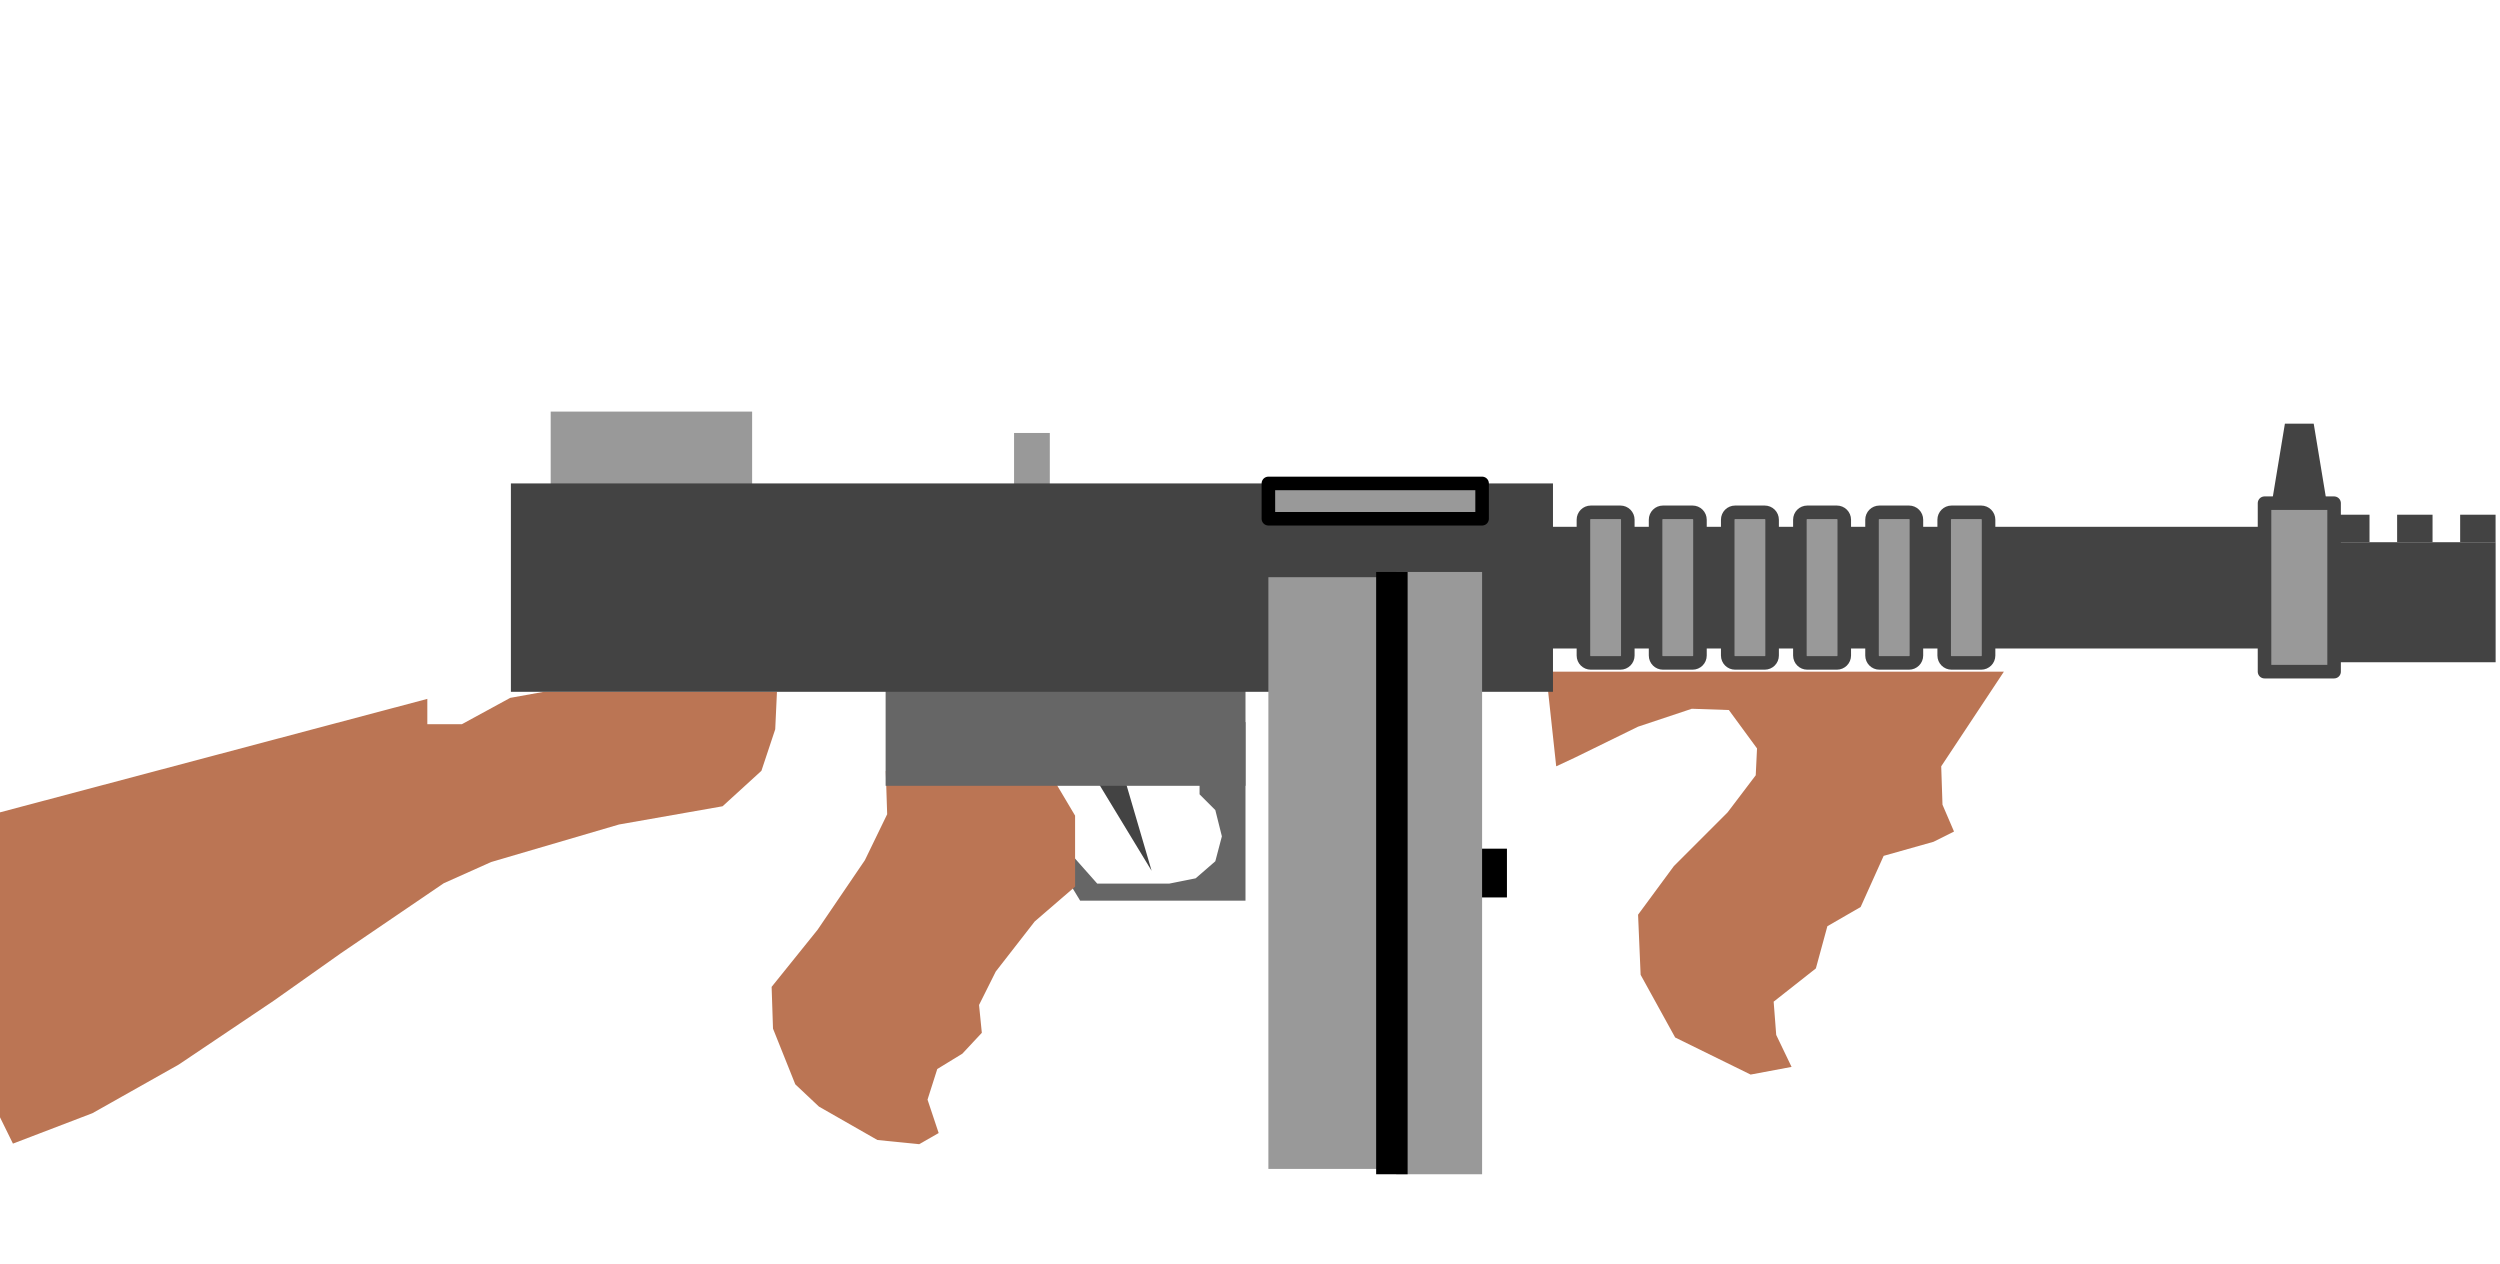
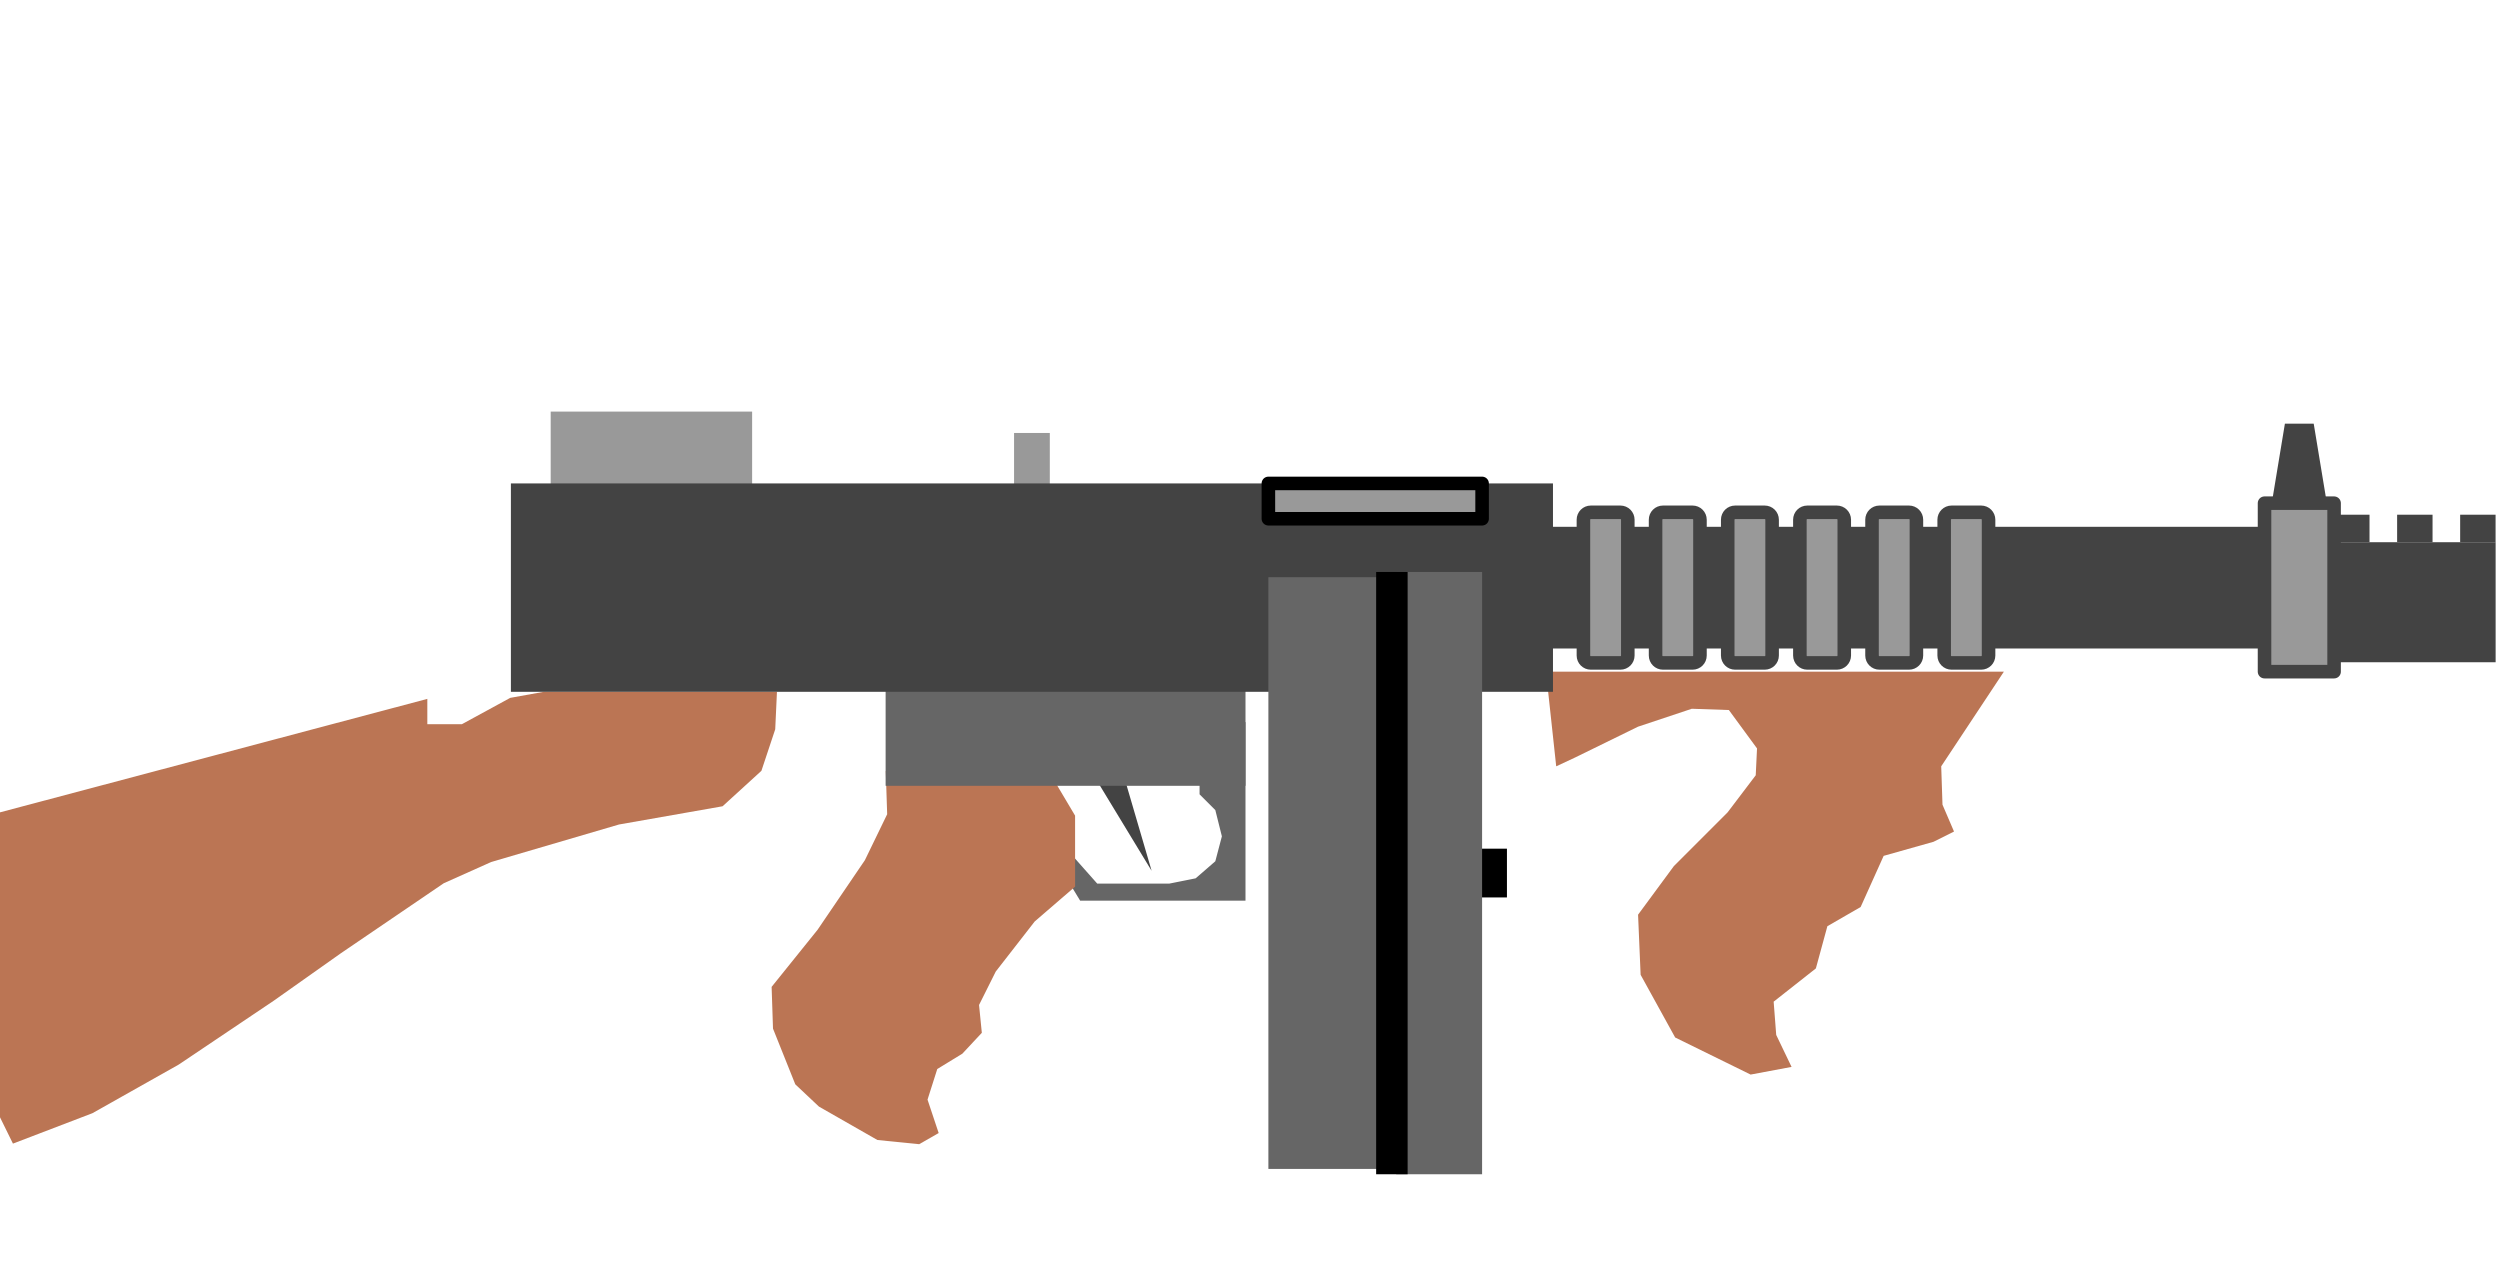
<svg xmlns="http://www.w3.org/2000/svg" version="1.1" viewBox="0.0 0.0 738.0 373.0" fill="none" stroke="none" stroke-linecap="square" stroke-miterlimit="10">
  <clipPath id="p.0">
    <path d="m0 0l738.0 0l0 373.0l-738.0 0l0 -373.0z" clip-rule="nonzero" />
  </clipPath>
  <g clip-path="url(#p.0)">
    <path fill="#000000" fill-opacity="0.0" d="m0 0l738.0 0l0 373.0l-738.0 0z" fill-rule="evenodd" />
    <path fill="#000000" d="m429.856 250.529l14.992 0l0 14.394l-14.992 0z" fill-rule="evenodd" />
    <path fill="#666666" d="m354.113 213.564l0 20.922l4.649 4.65l1.937 7.748l-1.937 7.362l-5.812 5.038l-7.747 1.549l-21.309 0l-12.01 -13.56l0.388 7.748l6.584 10.851l48.815 0l0 -23.637l0 -29.059z" fill-rule="evenodd" />
    <path fill="#bb7554" d="m160.55 204.22l68.808 0l-0.511 11.064l-4.078 12.261l-11.468 10.467l-30.581 5.382l-37.716 11.066l-14.017 6.279l-30.325 20.634l-19.877 14.055l-28.034 18.84l-25.483 14.355l-23.446 8.973l-3.822 -7.776l0 -90.015l126.146 -33.495l0 7.478l10.195 0l14.271 -7.776z" fill-rule="evenodd" />
    <path fill="#999999" d="m299.352 127.814l10.551 0l0 35.559l-10.551 0z" fill-rule="evenodd" />
    <path fill="#434343" d="m307.835 204.12l32.126 52.945l-18.016 -61.512z" fill-rule="evenodd" />
    <path fill="#bb7554" d="m456.371 198.273l135.177 0l-18.501 27.943l0.376 11.327l3.4 7.929l-6.043 3.022l-14.725 4.153l-6.796 15.104l-9.817 5.665l-3.398 12.46l-12.461 9.817l0.755 9.817l4.531 9.439l-12.084 2.264l-22.278 -10.948l-10.194 -18.501l-0.755 -17.749l10.572 -14.346l15.858 -15.861l8.305 -10.948l0.379 -7.929l-8.308 -11.329l-10.948 -0.376l-15.858 5.286l-18.504 9.063l-5.662 2.643z" fill-rule="evenodd" />
    <path fill="#bb7554" d="m261.478 227.625l48.081 0l7.808 13.152l0 20.958l-11.916 10.276l-11.509 14.793l-4.929 9.863l0.822 8.22l-5.753 6.163l-7.399 4.522l-2.877 9.039l3.289 9.864l-5.753 3.289l-12.328 -1.234l-17.262 -9.864l-6.984 -6.575l-6.577 -16.438l-0.409 -12.328l13.562 -16.85l13.971 -20.549l6.577 -13.562z" fill-rule="evenodd" />
    <path fill="#666666" d="m261.436 197.827l106.236 0l0 34.142l-106.236 0z" fill-rule="evenodd" />
    <path fill="#999999" d="m162.562 121.501l59.465 0l0 25.89l-59.465 0z" fill-rule="evenodd" />
    <path fill="#434343" d="m150.816 142.709l307.622 0l0 61.512l-307.622 0z" fill-rule="evenodd" />
    <path fill="#434343" d="m670.251 150.795l4.252 -25.732l8.504 0l4.252 25.732z" fill-rule="evenodd" />
    <path fill="#434343" d="m689.023 160.062l47.685 0l0 35.433l-47.685 0z" fill-rule="evenodd" />
    <path fill="#434343" d="m689.024 151.942l10.457 0l0 8.126l-10.457 0z" fill-rule="evenodd" />
    <path fill="#999999" d="m668.488 148.542l20.535 0l0 49.732l-20.535 0z" fill-rule="evenodd" />
    <path stroke="#434343" stroke-width="4.0" stroke-linejoin="round" stroke-linecap="butt" d="m668.488 148.542l20.535 0l0 49.732l-20.535 0z" fill-rule="evenodd" />
-     <path fill="#999999" d="m374.428 170.389l37.071 0l0 174.677l-37.071 0z" fill-rule="evenodd" />
-     <path fill="#999999" d="m412.16 168.845l25.354 0l0 177.795l-25.354 0z" fill-rule="evenodd" />
+     <path fill="#666666" d="m374.428 170.389l37.071 0l0 174.677l-37.071 0z" fill-rule="evenodd" />
+     <path fill="#666666" d="m412.16 168.845l25.354 0l0 177.795l-25.354 0z" fill-rule="evenodd" />
    <path fill="#000000" d="m406.239 168.845l9.291 0l0 177.795l-9.291 0z" fill-rule="evenodd" />
    <path fill="#999999" d="m374.428 142.709l63.087 0l0 10.425l-63.087 0z" fill-rule="evenodd" />
    <path stroke="#000000" stroke-width="4.0" stroke-linejoin="round" stroke-linecap="butt" d="m374.428 142.709l63.087 0l0 10.425l-63.087 0z" fill-rule="evenodd" />
    <path fill="#434343" d="m456.89 155.513l212.756 0l0 35.923l-212.756 0z" fill-rule="evenodd" />
    <path fill="#999999" d="m467.426 153.421l0 0c0 -1.206 0.978 -2.184 2.184 -2.184l8.735 0l0 0c0.579 0 1.135 0.23 1.544 0.64c0.41 0.41 0.64 0.965 0.64 1.544l0 40.087c0 1.206 -0.978 2.184 -2.184 2.184l-8.735 0c-1.206 0 -2.184 -0.978 -2.184 -2.184z" fill-rule="evenodd" />
    <path stroke="#434343" stroke-width="4.0" stroke-linejoin="round" stroke-linecap="butt" d="m467.426 153.421l0 0c0 -1.206 0.978 -2.184 2.184 -2.184l8.735 0l0 0c0.579 0 1.135 0.23 1.544 0.64c0.41 0.41 0.64 0.965 0.64 1.544l0 40.087c0 1.206 -0.978 2.184 -2.184 2.184l-8.735 0c-1.206 0 -2.184 -0.978 -2.184 -2.184z" fill-rule="evenodd" />
    <path fill="#999999" d="m488.726 153.421l0 0c0 -1.206 0.978 -2.184 2.184 -2.184l8.735 0l0 0c0.579 0 1.135 0.23 1.544 0.64c0.41 0.41 0.64 0.965 0.64 1.544l0 40.087c0 1.206 -0.978 2.184 -2.184 2.184l-8.735 0c-1.206 0 -2.184 -0.978 -2.184 -2.184z" fill-rule="evenodd" />
    <path stroke="#434343" stroke-width="4.0" stroke-linejoin="round" stroke-linecap="butt" d="m488.726 153.421l0 0c0 -1.206 0.978 -2.184 2.184 -2.184l8.735 0l0 0c0.579 0 1.135 0.23 1.544 0.64c0.41 0.41 0.64 0.965 0.64 1.544l0 40.087c0 1.206 -0.978 2.184 -2.184 2.184l-8.735 0c-1.206 0 -2.184 -0.978 -2.184 -2.184z" fill-rule="evenodd" />
    <path fill="#999999" d="m510.025 153.421l0 0c0 -1.206 0.978 -2.184 2.184 -2.184l8.735 0l0 0c0.579 0 1.135 0.23 1.544 0.64c0.409 0.41 0.64 0.965 0.64 1.544l0 40.087c0 1.206 -0.978 2.184 -2.184 2.184l-8.735 0c-1.206 0 -2.184 -0.978 -2.184 -2.184z" fill-rule="evenodd" />
    <path stroke="#434343" stroke-width="4.0" stroke-linejoin="round" stroke-linecap="butt" d="m510.025 153.421l0 0c0 -1.206 0.978 -2.184 2.184 -2.184l8.735 0l0 0c0.579 0 1.135 0.23 1.544 0.64c0.409 0.41 0.64 0.965 0.64 1.544l0 40.087c0 1.206 -0.978 2.184 -2.184 2.184l-8.735 0c-1.206 0 -2.184 -0.978 -2.184 -2.184z" fill-rule="evenodd" />
    <path fill="#999999" d="m531.324 153.421l0 0c0 -1.206 0.978 -2.184 2.184 -2.184l8.735 0l0 0c0.579 0 1.135 0.23 1.544 0.64c0.41 0.41 0.64 0.965 0.64 1.544l0 40.087c0 1.206 -0.978 2.184 -2.184 2.184l-8.735 0c-1.206 0 -2.184 -0.978 -2.184 -2.184z" fill-rule="evenodd" />
    <path stroke="#434343" stroke-width="4.0" stroke-linejoin="round" stroke-linecap="butt" d="m531.324 153.421l0 0c0 -1.206 0.978 -2.184 2.184 -2.184l8.735 0l0 0c0.579 0 1.135 0.23 1.544 0.64c0.41 0.41 0.64 0.965 0.64 1.544l0 40.087c0 1.206 -0.978 2.184 -2.184 2.184l-8.735 0c-1.206 0 -2.184 -0.978 -2.184 -2.184z" fill-rule="evenodd" />
    <path fill="#999999" d="m552.623 153.421l0 0c0 -1.206 0.978 -2.184 2.184 -2.184l8.735 0l0 0c0.579 0 1.135 0.23 1.544 0.64c0.41 0.41 0.64 0.965 0.64 1.544l0 40.087c0 1.206 -0.978 2.184 -2.184 2.184l-8.735 0c-1.206 0 -2.184 -0.978 -2.184 -2.184z" fill-rule="evenodd" />
    <path stroke="#434343" stroke-width="4.0" stroke-linejoin="round" stroke-linecap="butt" d="m552.623 153.421l0 0c0 -1.206 0.978 -2.184 2.184 -2.184l8.735 0l0 0c0.579 0 1.135 0.23 1.544 0.64c0.41 0.41 0.64 0.965 0.64 1.544l0 40.087c0 1.206 -0.978 2.184 -2.184 2.184l-8.735 0c-1.206 0 -2.184 -0.978 -2.184 -2.184z" fill-rule="evenodd" />
    <path fill="#999999" d="m573.922 153.421l0 0c0 -1.206 0.978 -2.184 2.184 -2.184l8.735 0l0 0c0.579 0 1.135 0.23 1.544 0.64c0.41 0.41 0.64 0.965 0.64 1.544l0 40.087c0 1.206 -0.978 2.184 -2.184 2.184l-8.735 0c-1.206 0 -2.184 -0.978 -2.184 -2.184z" fill-rule="evenodd" />
    <path stroke="#434343" stroke-width="4.0" stroke-linejoin="round" stroke-linecap="butt" d="m573.922 153.421l0 0c0 -1.206 0.978 -2.184 2.184 -2.184l8.735 0l0 0c0.579 0 1.135 0.23 1.544 0.64c0.41 0.41 0.64 0.965 0.64 1.544l0 40.087c0 1.206 -0.978 2.184 -2.184 2.184l-8.735 0c-1.206 0 -2.184 -0.978 -2.184 -2.184z" fill-rule="evenodd" />
    <path fill="#434343" d="m707.631 151.942l10.457 0l0 8.126l-10.457 0z" fill-rule="evenodd" />
    <path fill="#434343" d="m726.238 151.942l10.457 0l0 8.126l-10.457 0z" fill-rule="evenodd" />
  </g>
</svg>
